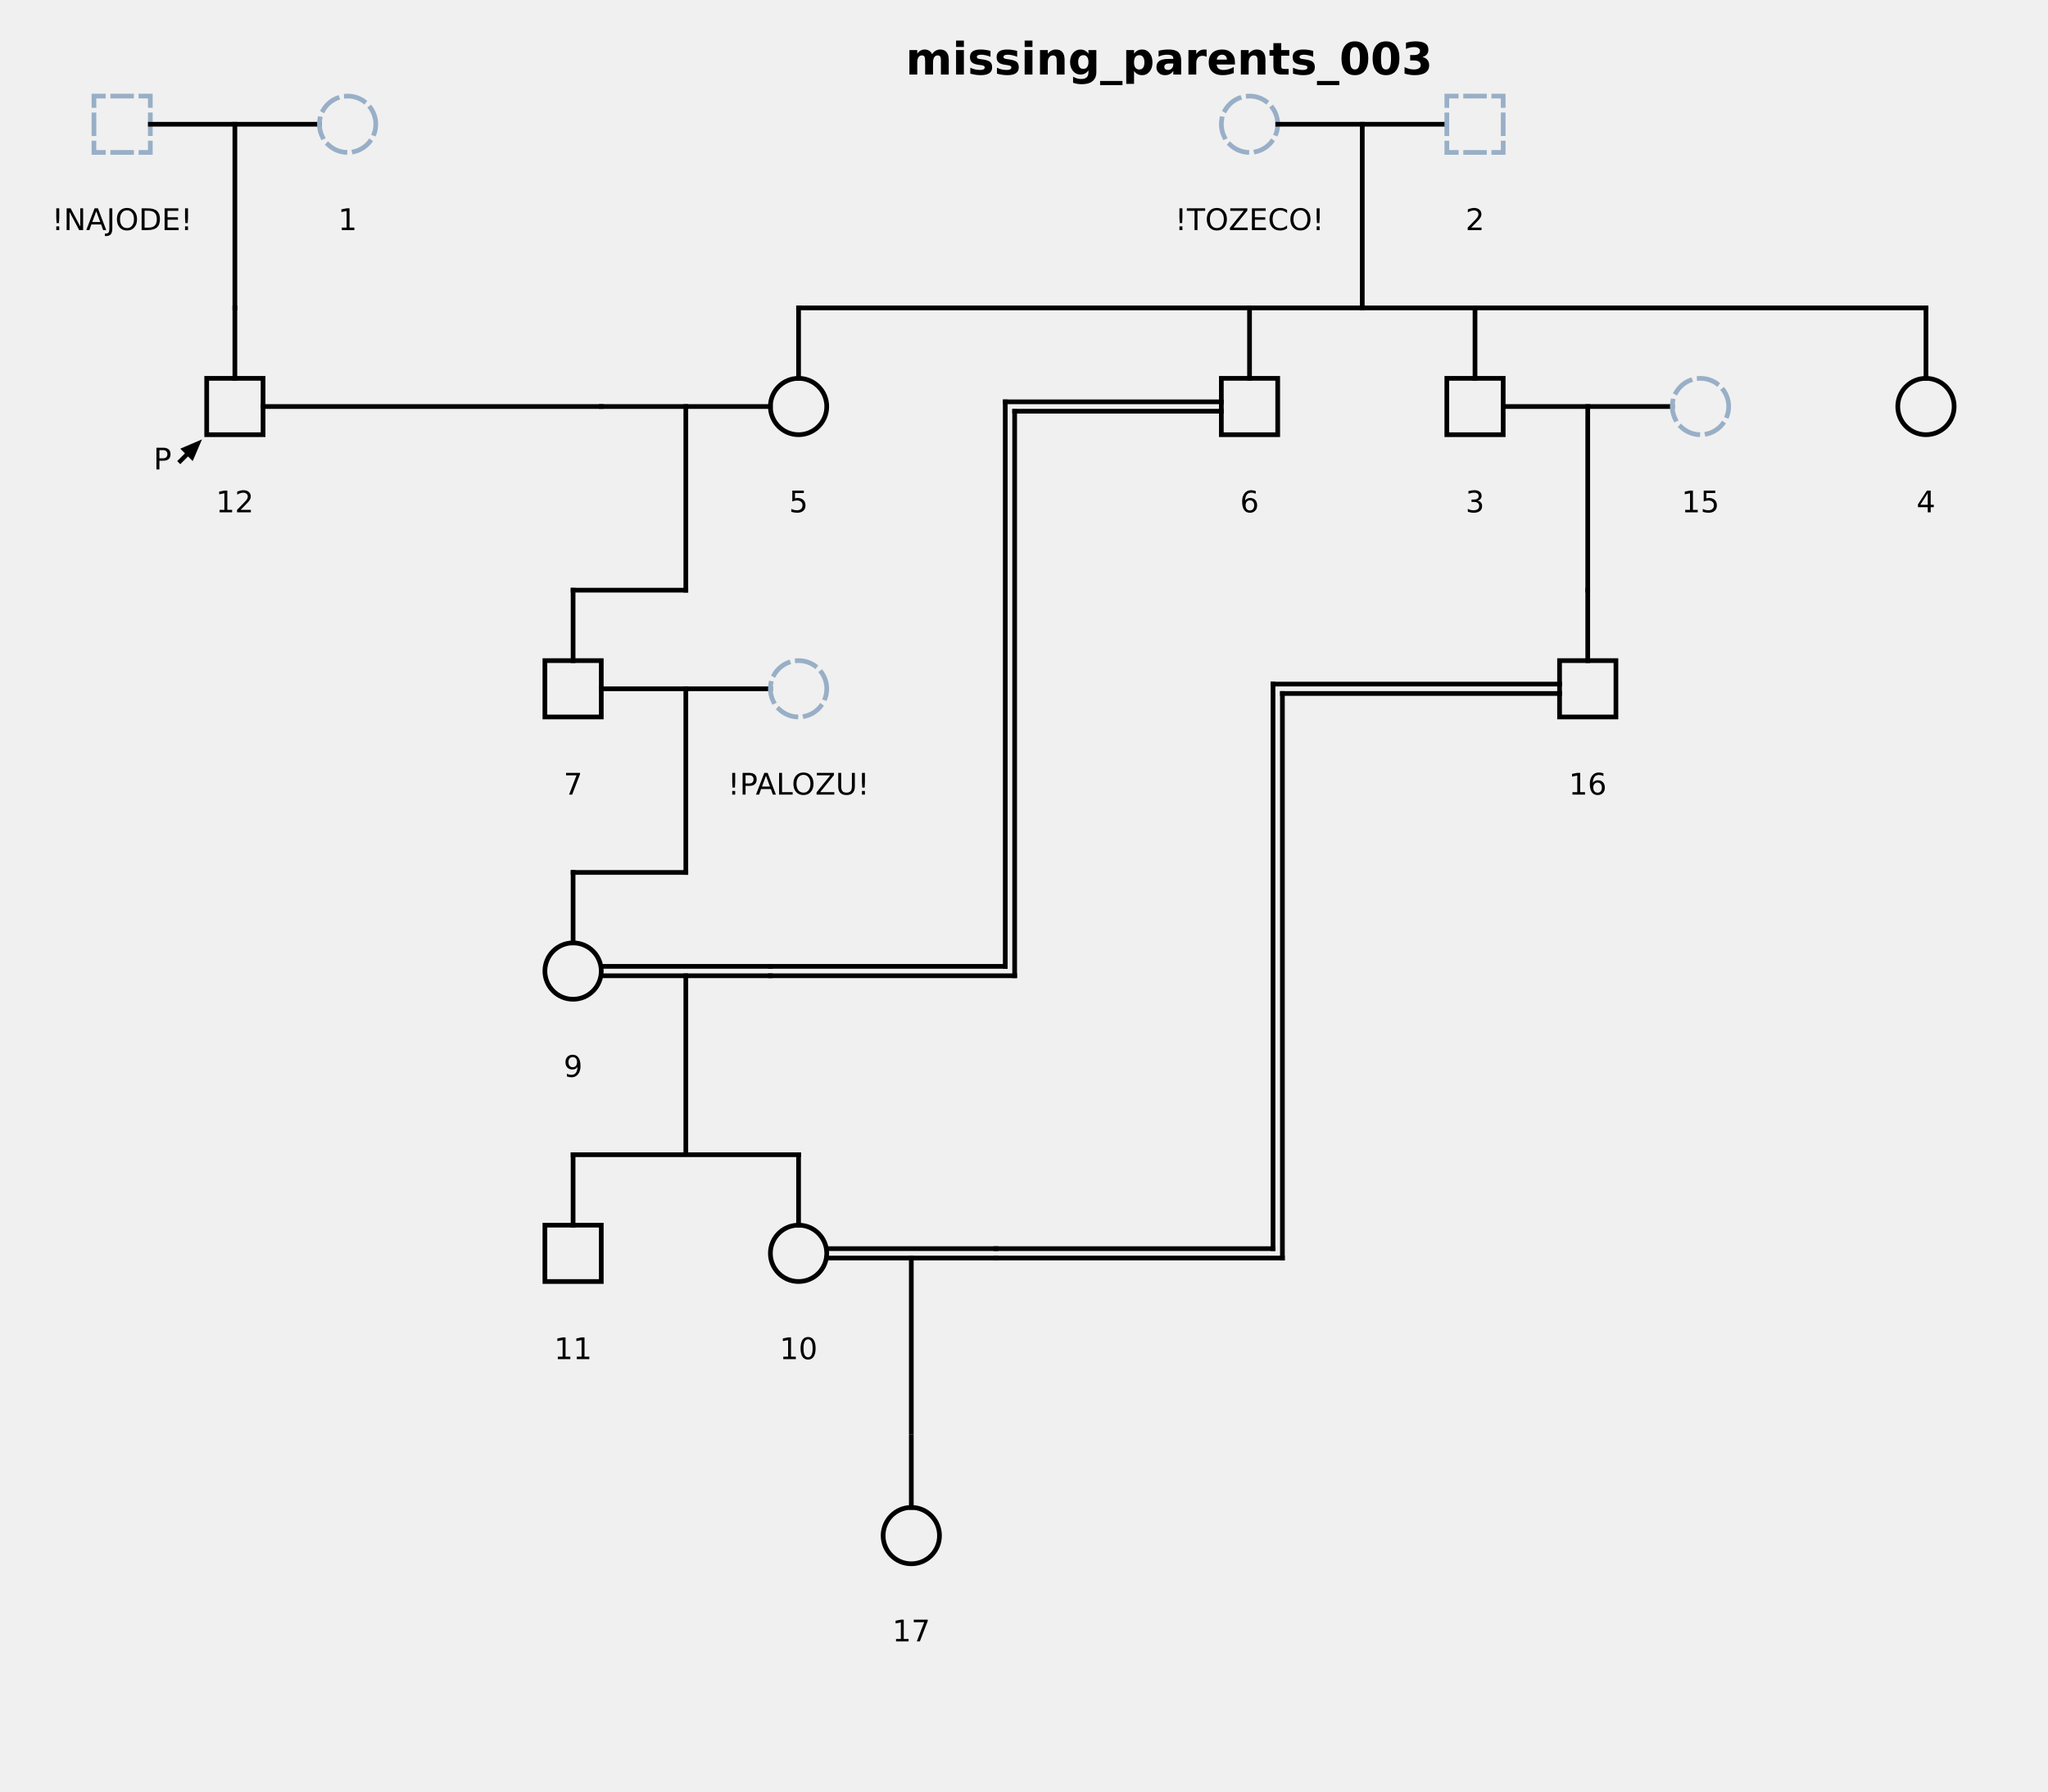
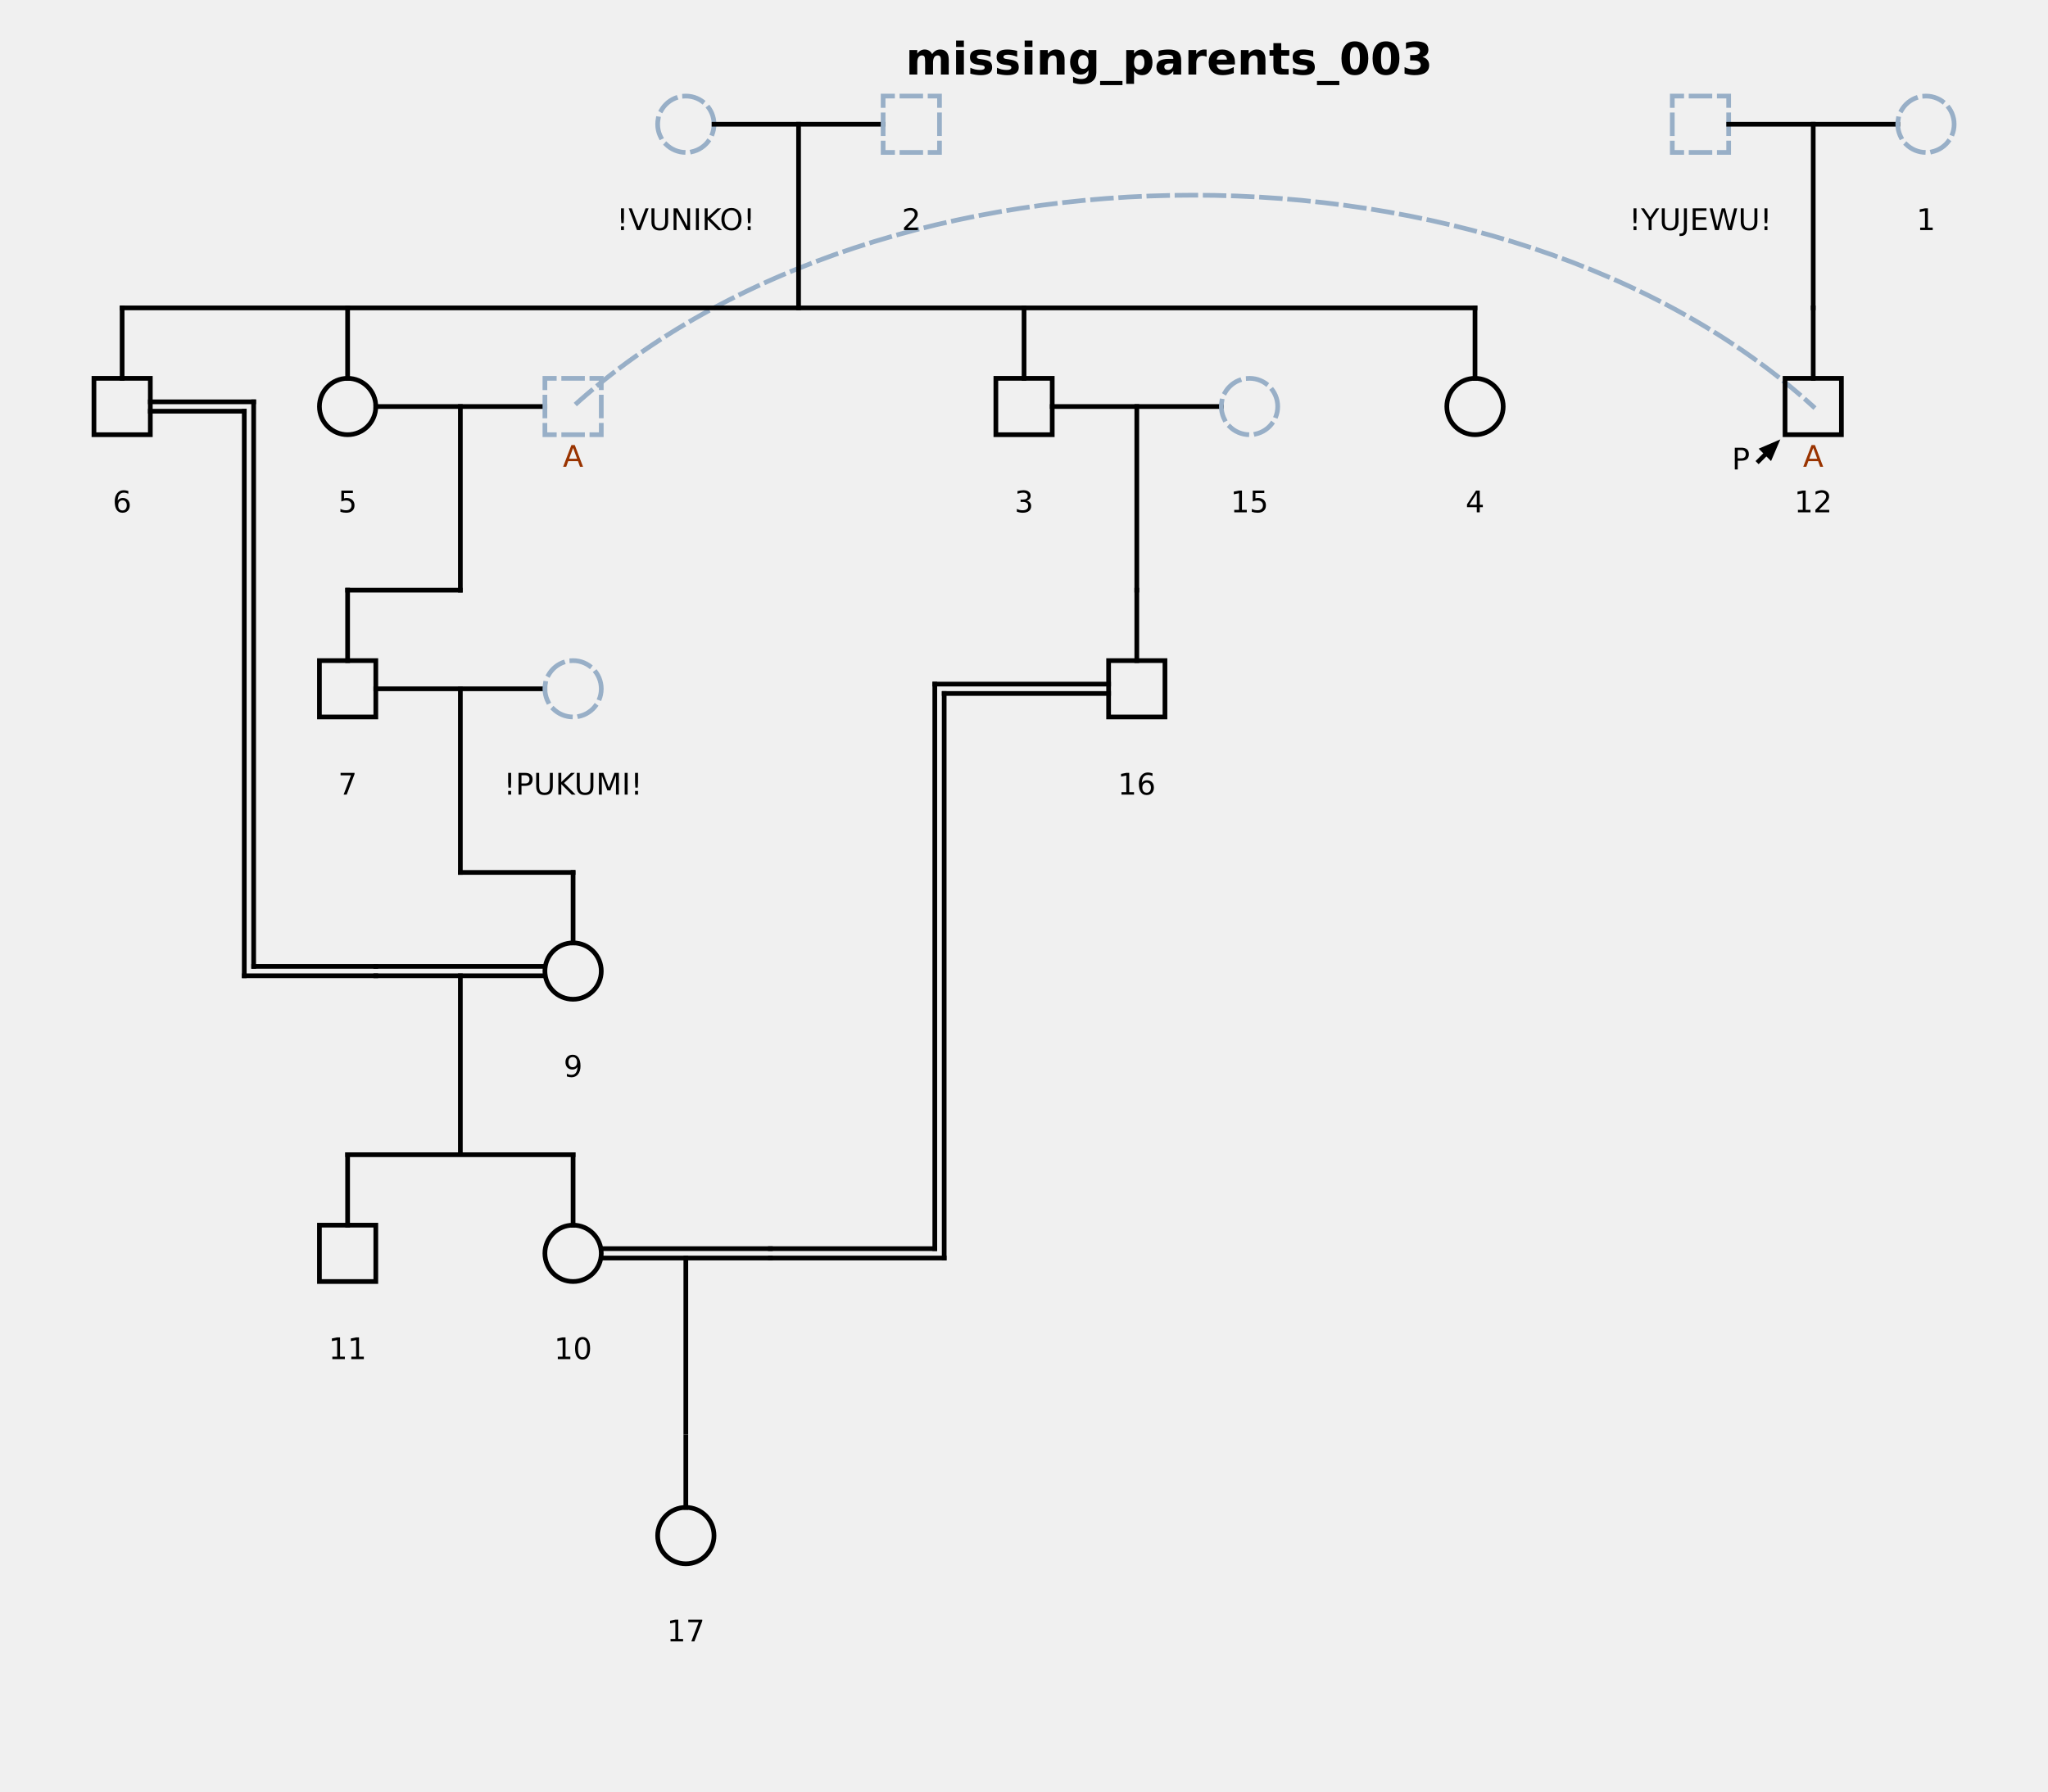
<svg xmlns="http://www.w3.org/2000/svg" version="1.1" id="svgDC" viewBox="0 0 824 721">
  <defs>
    <style type="text/css">

line{
	stroke:#000;
	stroke-width:0.5mm;
	stroke-linejoin:miter;
	stroke-linecap:square;
}

rect{
	stroke:#000;
	stroke-width:0.5mm;
	stroke-linejoin:miter;
	stroke-linecap:square;
}

ellipse{
	stroke: #000;
    fill: #fff;
	stroke-width:0.25mm;
}

text{
	font-family:"DejaVu Sans",sans-serif;
	font-size:12px;
}

.smallText{
	font-family:"DejaVu Sans",sans-serif;
	font-size:9px;
	fill:#444;
}

.layer text{
	fill:#930;
}

.layer line{
	stroke:#000;
}

.birthOrder,.unknownTwins{
	font-size: 8px;
}

.header{
	font-size:18px;
	font-weight:bold;
}

.keyBox{
	fill:#e5e5e5;
	stroke:#000;
	stroke-width:0.5mm;
	stroke-linejoin:miter;
	stroke-linecap:square;
}

.mating:hover{
	stroke-width:1mm;
	stroke:#d56300;
}

.selectedIndividual{
	stroke-width:1mm;
	stroke-linecap:square;
	stroke-linejoin:miter;
	stroke:#d00;
    fill:none;
}

.selectedIndividual:hover{
	stroke:#d00;
	fill:#ffbbbb;
	fill-opacity:0.70;
}

.solid{
	stroke-width:0.5mm;
	stroke-linecap:square;
	stroke-linejoin:miter;
	stroke:#000;
	fill:none;
}

.dashed{
	stroke-width:0.5mm;
	stroke-linecap:square;
	stroke-linejoin:miter;
	stroke:#98afc7;
	stroke-dasharray:2mm,1mm;
	stroke-dashoffset:1.0mm;
	fill:none;
}

.solid:hover{
	fill:#ffb787;
	fill-opacity:0.70;
	stroke:#d56300;
	stroke-width:1mm;
}

.dashed:hover{
	fill:#ffb787;
	fill-opacity:0.70;
	stroke:#d56300;
	stroke-width:1mm;
}

.filled{
	stroke-width:0.5mm;
	stroke-linecap:square;
	stroke-linejoin:miter;
	stroke:#000;
	fill:#000;
}

.specialIcons{
	stroke-width:0.25mm;
	stroke-linecap:round;
	stroke-linejoin:miter;
	stroke:#000;
	fill:#fff;
}

.specialLines{
	stroke-linecap:square;
	stroke-linejoin:miter;
	stroke:#000;
	stroke-width:0.5mm;
	fill:none;
}

.thinLine{
	fill:none;
	stroke: #000;
	stroke-width:0.25mm;
}

.curvedConnector{
	stroke-linecap:square;
	stroke-linejoin:miter;
	stroke:#98afc7;
	stroke-width:0.5mm;
	stroke-dasharray:2mm,1mm;
	stroke-dashoffset:1.0mm;
	fill:none;
}

.curvedConnector:hover{
	stroke:#d56300;
}

.whiteInkLetter_1{
	font-size: 12px;
	fill: #fff;
}

.whiteInkLetter_2{
	font-size: 10px;
	fill: #fff;
}

.whiteInkLetter_3{
	font-size: 8px;
	fill: #fff;
}

.whiteInkLetter{
	font-size: 8px;
	fill: #fff;
}

.blackInkLetter_1{
	font-size: 12px;
}

.blackInkLetter_2{
	font-size: 10px;
}

.blackInkLetter_3{
	font-size: 8px;
}

.blackInkLetter{
	font-size: 8px;
	fill: #000;
}

.blackInk{
	fill: #000;
}

.whiteInk{
	fill: #fff;
}

.counter{
	font-size: 14px;
	fill: #000;
}

.counterFill{
	fill: #fff;
}

.sampleLevel{
	stroke:none;
	fill:#f99;
}

</style>
    <marker id="endArrow" viewBox="0 0 10 10" refX="1" refY="5" markerUnits="strokeWidth" orient="auto" markerWidth="5" markerHeight="4">
      <polyline points="0,0 10,5 0,10 1,5" fill="#000" />
    </marker>
  </defs>
  <g class="pedigree" transform="translate(-41.58)">
    <g id="bottomLayer" class="layer">
- 
-  </g>
+       <path class="curvedConnector" d="M771.12 163.597 C646.38 50.197 396.9 50.197 272.16 163.597 " />
+     </g>
    <g id="layer0" class="layer">
-       <line x1="283.5" y1="163.597" x2="147.42" y2="163.597" />
-       <line x1="442.26" y1="502.498" x2="553.77" y2="502.498" />
-       <line x1="442.26" y1="506.278" x2="557.55" y2="506.278" />
-       <line x1="557.55" y1="279.084" x2="557.55" y2="506.278" />
-       <line x1="553.77" y1="275.304" x2="553.77" y2="502.498" />
-       <line x1="553.77" y1="275.304" x2="669.06" y2="275.304" />
-       <line x1="557.55" y1="279.084" x2="669.06" y2="279.084" />
-       <line x1="351.54" y1="388.901" x2="446.04" y2="388.901" />
-       <line x1="351.54" y1="392.681" x2="449.82" y2="392.681" />
-       <line x1="449.82" y1="165.487" x2="449.82" y2="392.681" />
-       <line x1="446.04" y1="161.707" x2="446.04" y2="388.901" />
-       <line x1="446.04" y1="161.707" x2="532.98" y2="161.707" />
-       <line x1="449.82" y1="165.487" x2="532.98" y2="165.487" />
+       <text x="272.16" y="187.846" text-anchor="middle">A</text>
+       <text x="771.12" y="187.846" text-anchor="middle">A</text>
+       <line x1="351.54" y1="502.498" x2="417.69" y2="502.498" />
+       <line x1="351.54" y1="506.278" x2="421.47" y2="506.278" />
+       <line x1="421.47" y1="279.084" x2="421.47" y2="506.278" />
+       <line x1="417.69" y1="275.304" x2="417.69" y2="502.498" />
+       <line x1="417.69" y1="275.304" x2="487.62" y2="275.304" />
+       <line x1="421.47" y1="279.084" x2="487.62" y2="279.084" />
+       <line x1="102.06" y1="161.707" x2="143.64" y2="161.707" />
+       <line x1="102.06" y1="165.487" x2="139.86" y2="165.487" />
+       <line x1="143.64" y1="161.707" x2="143.64" y2="388.901" />
+       <line x1="139.86" y1="165.487" x2="139.86" y2="392.681" />
+       <line x1="143.64" y1="388.901" x2="192.78" y2="388.901" />
+       <line x1="139.86" y1="392.681" x2="192.78" y2="392.681" />
    </g>
    <g class="drawing">
      <text x="512" y="30" text-anchor="middle" class="header">missing_parents_003</text>
-       <rect x="79.38" y="38.66" width="22.68" height="22.68" id="!NAJODE!" class="dashed">
- 	</rect>
-       <text x="90.72" y="92.585" text-anchor="middle">!NAJODE!</text>
-       <line x1="102.06" y1="50" x2="170.1" y2="50" />
-       <circle cx="181.44" cy="50" r="11.34" id="1" class="dashed">
- 	</circle>
-       <text x="181.44" y="92.585" text-anchor="middle">1</text>
-       <line class="mating" id="1:!NAJODE!" x1="136.08" y1="50" x2="136.08" y2="123.907" />
-       <line class="solid" x1="136.08" y1="123.907" x2="136.08" y2="152.257" />
-       <rect x="124.74" y="152.257" width="22.68" height="22.68" id="12" class="solid">
- 	</rect>
-       <path d="M 122.85 176.827 l -8.732 3.742 l 1.871 1.871 l -3.119 3.119 l 1.247 1.247 l 3.119 -3.119 l 1.871 1.871 z" />
-       <text x="106.974" y="188.923" text-anchor="middle">P</text>
-       <text x="136.08" y="206.181" text-anchor="middle">12</text>
-       <circle cx="544.32" cy="50" r="11.34" id="!TOZECO!" class="dashed">
- 	</circle>
-       <text x="544.32" y="92.585" text-anchor="middle">!TOZECO!</text>
-       <line x1="555.66" y1="50" x2="623.7" y2="50" />
-       <rect x="623.7" y="38.66" width="22.68" height="22.68" id="2" class="dashed">
- 	</rect>
-       <text x="635.04" y="92.585" text-anchor="middle">2</text>
-       <line class="mating" id="!TOZECO!:2" x1="589.68" y1="50" x2="589.68" y2="123.907" />
-       <line class="solid" x1="362.88" y1="123.907" x2="362.88" y2="152.257" />
-       <circle cx="362.88" cy="163.597" r="11.34" id="5" class="solid">
- 	</circle>
-       <text x="362.88" y="206.181" text-anchor="middle">5</text>
-       <line x1="283.5" y1="163.597" x2="351.54" y2="163.597" />
-       <line class="mating" id="5:12" x1="317.52" y1="163.597" x2="317.52" y2="237.504" />
-       <line class="solid" x1="272.16" y1="237.504" x2="272.16" y2="265.854" />
-       <rect x="260.82" y="265.854" width="22.68" height="22.68" id="7" class="solid">
- 	</rect>
-       <text x="272.16" y="319.778" text-anchor="middle">7</text>
-       <line x1="283.5" y1="277.194" x2="351.54" y2="277.194" />
-       <circle cx="362.88" cy="277.194" r="11.34" id="!PALOZU!" class="dashed">
- 	</circle>
-       <text x="362.88" y="319.778" text-anchor="middle">!PALOZU!</text>
-       <line class="mating" id="!PALOZU!:7" x1="317.52" y1="277.194" x2="317.52" y2="351.101" />
+       <circle cx="317.52" cy="50" r="11.34" id="!VUNIKO!" class="dashed">
+ 	</circle>
+       <text x="317.52" y="92.585" text-anchor="middle">!VUNIKO!</text>
+       <line x1="328.86" y1="50" x2="396.9" y2="50" />
+       <rect x="396.9" y="38.66" width="22.68" height="22.68" id="2" class="dashed">
+ 	</rect>
+       <text x="408.24" y="92.585" text-anchor="middle">2</text>
+       <line class="mating" id="!VUNIKO!:2" x1="362.88" y1="50" x2="362.88" y2="123.907" />
+       <line class="solid" x1="90.72" y1="123.907" x2="90.72" y2="152.257" />
+       <rect x="79.38" y="152.257" width="22.68" height="22.68" id="6" class="solid">
+ 	</rect>
+       <text x="90.72" y="206.181" text-anchor="middle">6</text>
+       <line class="solid" x1="181.44" y1="123.907" x2="181.44" y2="152.257" />
+       <circle cx="181.44" cy="163.597" r="11.34" id="5" class="solid">
+ 	</circle>
+       <text x="181.44" y="206.181" text-anchor="middle">5</text>
+       <line x1="192.78" y1="163.597" x2="260.82" y2="163.597" />
+       <line class="mating" id="5:12" x1="226.8" y1="163.597" x2="226.8" y2="237.504" />
+       <line class="solid" x1="181.44" y1="237.504" x2="181.44" y2="265.854" />
+       <rect x="170.1" y="265.854" width="22.68" height="22.68" id="7" class="solid">
+ 	</rect>
+       <text x="181.44" y="319.778" text-anchor="middle">7</text>
+       <line x1="192.78" y1="277.194" x2="260.82" y2="277.194" />
+       <circle cx="272.16" cy="277.194" r="11.34" id="!PUKUMI!" class="dashed">
+ 	</circle>
+       <text x="272.16" y="319.778" text-anchor="middle">!PUKUMI!</text>
+       <line class="mating" id="!PUKUMI!:7" x1="226.8" y1="277.194" x2="226.8" y2="351.101" />
      <line class="solid" x1="272.16" y1="351.101" x2="272.16" y2="379.451" />
      <circle cx="272.16" cy="390.791" r="11.34" id="9" class="solid">
	</circle>
      <text x="272.16" y="433.375" text-anchor="middle">9</text>
-       <line x1="283.5" y1="392.681" x2="351.54" y2="392.681" />
-       <line x1="283.5" y1="388.901" x2="351.54" y2="388.901" />
-       <line class="mating" id="9:6" x1="317.52" y1="392.681" x2="317.52" y2="462.808" />
+       <line x1="192.78" y1="392.681" x2="260.82" y2="392.681" />
+       <line x1="192.78" y1="388.901" x2="260.82" y2="388.901" />
+       <line class="mating" id="9:6" x1="226.8" y1="392.681" x2="226.8" y2="462.808" />
+       <line class="solid" x1="181.44" y1="464.698" x2="181.44" y2="493.048" />
+       <rect x="170.1" y="493.048" width="22.68" height="22.68" id="11" class="solid">
+ 	</rect>
+       <text x="181.44" y="546.972" text-anchor="middle">11</text>
      <line class="solid" x1="272.16" y1="464.698" x2="272.16" y2="493.048" />
-       <rect x="260.82" y="493.048" width="22.68" height="22.68" id="11" class="solid">
- 	</rect>
-       <text x="272.16" y="546.972" text-anchor="middle">11</text>
-       <line class="solid" x1="362.88" y1="464.698" x2="362.88" y2="493.048" />
-       <circle cx="362.88" cy="504.388" r="11.34" id="10" class="solid">
- 	</circle>
-       <text x="362.88" y="546.972" text-anchor="middle">10</text>
-       <line x1="374.22" y1="506.278" x2="442.26" y2="506.278" />
-       <line x1="374.22" y1="502.498" x2="442.26" y2="502.498" />
-       <line class="mating" id="10:16" x1="408.24" y1="506.278" x2="408.24" y2="576.404" />
-       <line class="solid" x1="408.24" y1="578.294" x2="408.24" y2="606.644" />
-       <circle cx="408.24" cy="617.984" r="11.34" id="17" class="solid">
- 	</circle>
-       <text x="408.24" y="660.569" text-anchor="middle">17</text>
-       <line x1="272.16" y1="464.698" x2="362.88" y2="464.698" />
-       <line x1="272.16" y1="351.101" x2="317.52" y2="351.101" />
-       <line x1="272.16" y1="237.504" x2="317.52" y2="237.504" />
-       <line class="solid" x1="544.32" y1="123.907" x2="544.32" y2="152.257" />
-       <rect x="532.98" y="152.257" width="22.68" height="22.68" id="6" class="solid">
- 	</rect>
-       <text x="544.32" y="206.181" text-anchor="middle">6</text>
+       <circle cx="272.16" cy="504.388" r="11.34" id="10" class="solid">
+ 	</circle>
+       <text x="272.16" y="546.972" text-anchor="middle">10</text>
+       <line x1="283.5" y1="506.278" x2="351.54" y2="506.278" />
+       <line x1="283.5" y1="502.498" x2="351.54" y2="502.498" />
+       <line class="mating" id="10:16" x1="317.52" y1="506.278" x2="317.52" y2="576.404" />
+       <line class="solid" x1="317.52" y1="578.294" x2="317.52" y2="606.644" />
+       <circle cx="317.52" cy="617.984" r="11.34" id="17" class="solid">
+ 	</circle>
+       <text x="317.52" y="660.569" text-anchor="middle">17</text>
+       <line x1="181.44" y1="464.698" x2="272.16" y2="464.698" />
+       <line x1="272.16" y1="351.101" x2="226.8" y2="351.101" />
+       <line x1="181.44" y1="237.504" x2="226.8" y2="237.504" />
+       <line class="solid" x1="453.6" y1="123.907" x2="453.6" y2="152.257" />
+       <rect x="442.26" y="152.257" width="22.68" height="22.68" id="3" class="solid">
+ 	</rect>
+       <text x="453.6" y="206.181" text-anchor="middle">3</text>
+       <line x1="464.94" y1="163.597" x2="532.98" y2="163.597" />
+       <circle cx="544.32" cy="163.597" r="11.34" id="15" class="dashed">
+ 	</circle>
+       <text x="544.32" y="206.181" text-anchor="middle">15</text>
+       <line class="mating" id="15:3" x1="498.96" y1="163.597" x2="498.96" y2="237.504" />
+       <line class="solid" x1="498.96" y1="237.504" x2="498.96" y2="265.854" />
+       <rect x="487.62" y="265.854" width="22.68" height="22.68" id="16" class="solid">
+ 	</rect>
+       <text x="498.96" y="319.778" text-anchor="middle">16</text>
      <line class="solid" x1="635.04" y1="123.907" x2="635.04" y2="152.257" />
-       <rect x="623.7" y="152.257" width="22.68" height="22.68" id="3" class="solid">
- 	</rect>
-       <text x="635.04" y="206.181" text-anchor="middle">3</text>
-       <line x1="646.38" y1="163.597" x2="714.42" y2="163.597" />
-       <circle cx="725.76" cy="163.597" r="11.34" id="15" class="dashed">
- 	</circle>
-       <text x="725.76" y="206.181" text-anchor="middle">15</text>
-       <line class="mating" id="15:3" x1="680.4" y1="163.597" x2="680.4" y2="237.504" />
-       <line class="solid" x1="680.4" y1="237.504" x2="680.4" y2="265.854" />
-       <rect x="669.06" y="265.854" width="22.68" height="22.68" id="16" class="solid">
- 	</rect>
-       <text x="680.4" y="319.778" text-anchor="middle">16</text>
-       <line class="solid" x1="816.48" y1="123.907" x2="816.48" y2="152.257" />
-       <circle cx="816.48" cy="163.597" r="11.34" id="4" class="solid">
- 	</circle>
-       <text x="816.48" y="206.181" text-anchor="middle">4</text>
-       <line x1="362.88" y1="123.907" x2="816.48" y2="123.907" />
+       <circle cx="635.04" cy="163.597" r="11.34" id="4" class="solid">
+ 	</circle>
+       <text x="635.04" y="206.181" text-anchor="middle">4</text>
+       <line x1="90.72" y1="123.907" x2="635.04" y2="123.907" />
+       <rect x="714.42" y="38.66" width="22.68" height="22.68" id="!YUJEWU!" class="dashed">
+ 	</rect>
+       <text x="725.76" y="92.585" text-anchor="middle">!YUJEWU!</text>
+       <line x1="737.1" y1="50" x2="805.14" y2="50" />
+       <circle cx="816.48" cy="50" r="11.34" id="1" class="dashed">
+ 	</circle>
+       <text x="816.48" y="92.585" text-anchor="middle">1</text>
+       <line class="mating" id="1:!YUJEWU!" x1="771.12" y1="50" x2="771.12" y2="123.907" />
+       <line class="solid" x1="771.12" y1="123.907" x2="771.12" y2="152.257" />
+       <rect x="759.78" y="152.257" width="22.68" height="22.68" id="12" class="solid">
+ 	</rect>
+       <path d="M 757.89 176.827 l -8.732 3.742 l 1.871 1.871 l -3.119 3.119 l 1.247 1.247 l 3.119 -3.119 l 1.871 1.871 z" />
+       <text x="742.014" y="188.923" text-anchor="middle">P</text>
+       <text x="771.12" y="206.181" text-anchor="middle">12</text>
    </g>
+     <rect x="260.82" y="152.257" width="22.68" height="22.68" id="12" class="dashed">
+ 	</rect>
  </g>
</svg>
